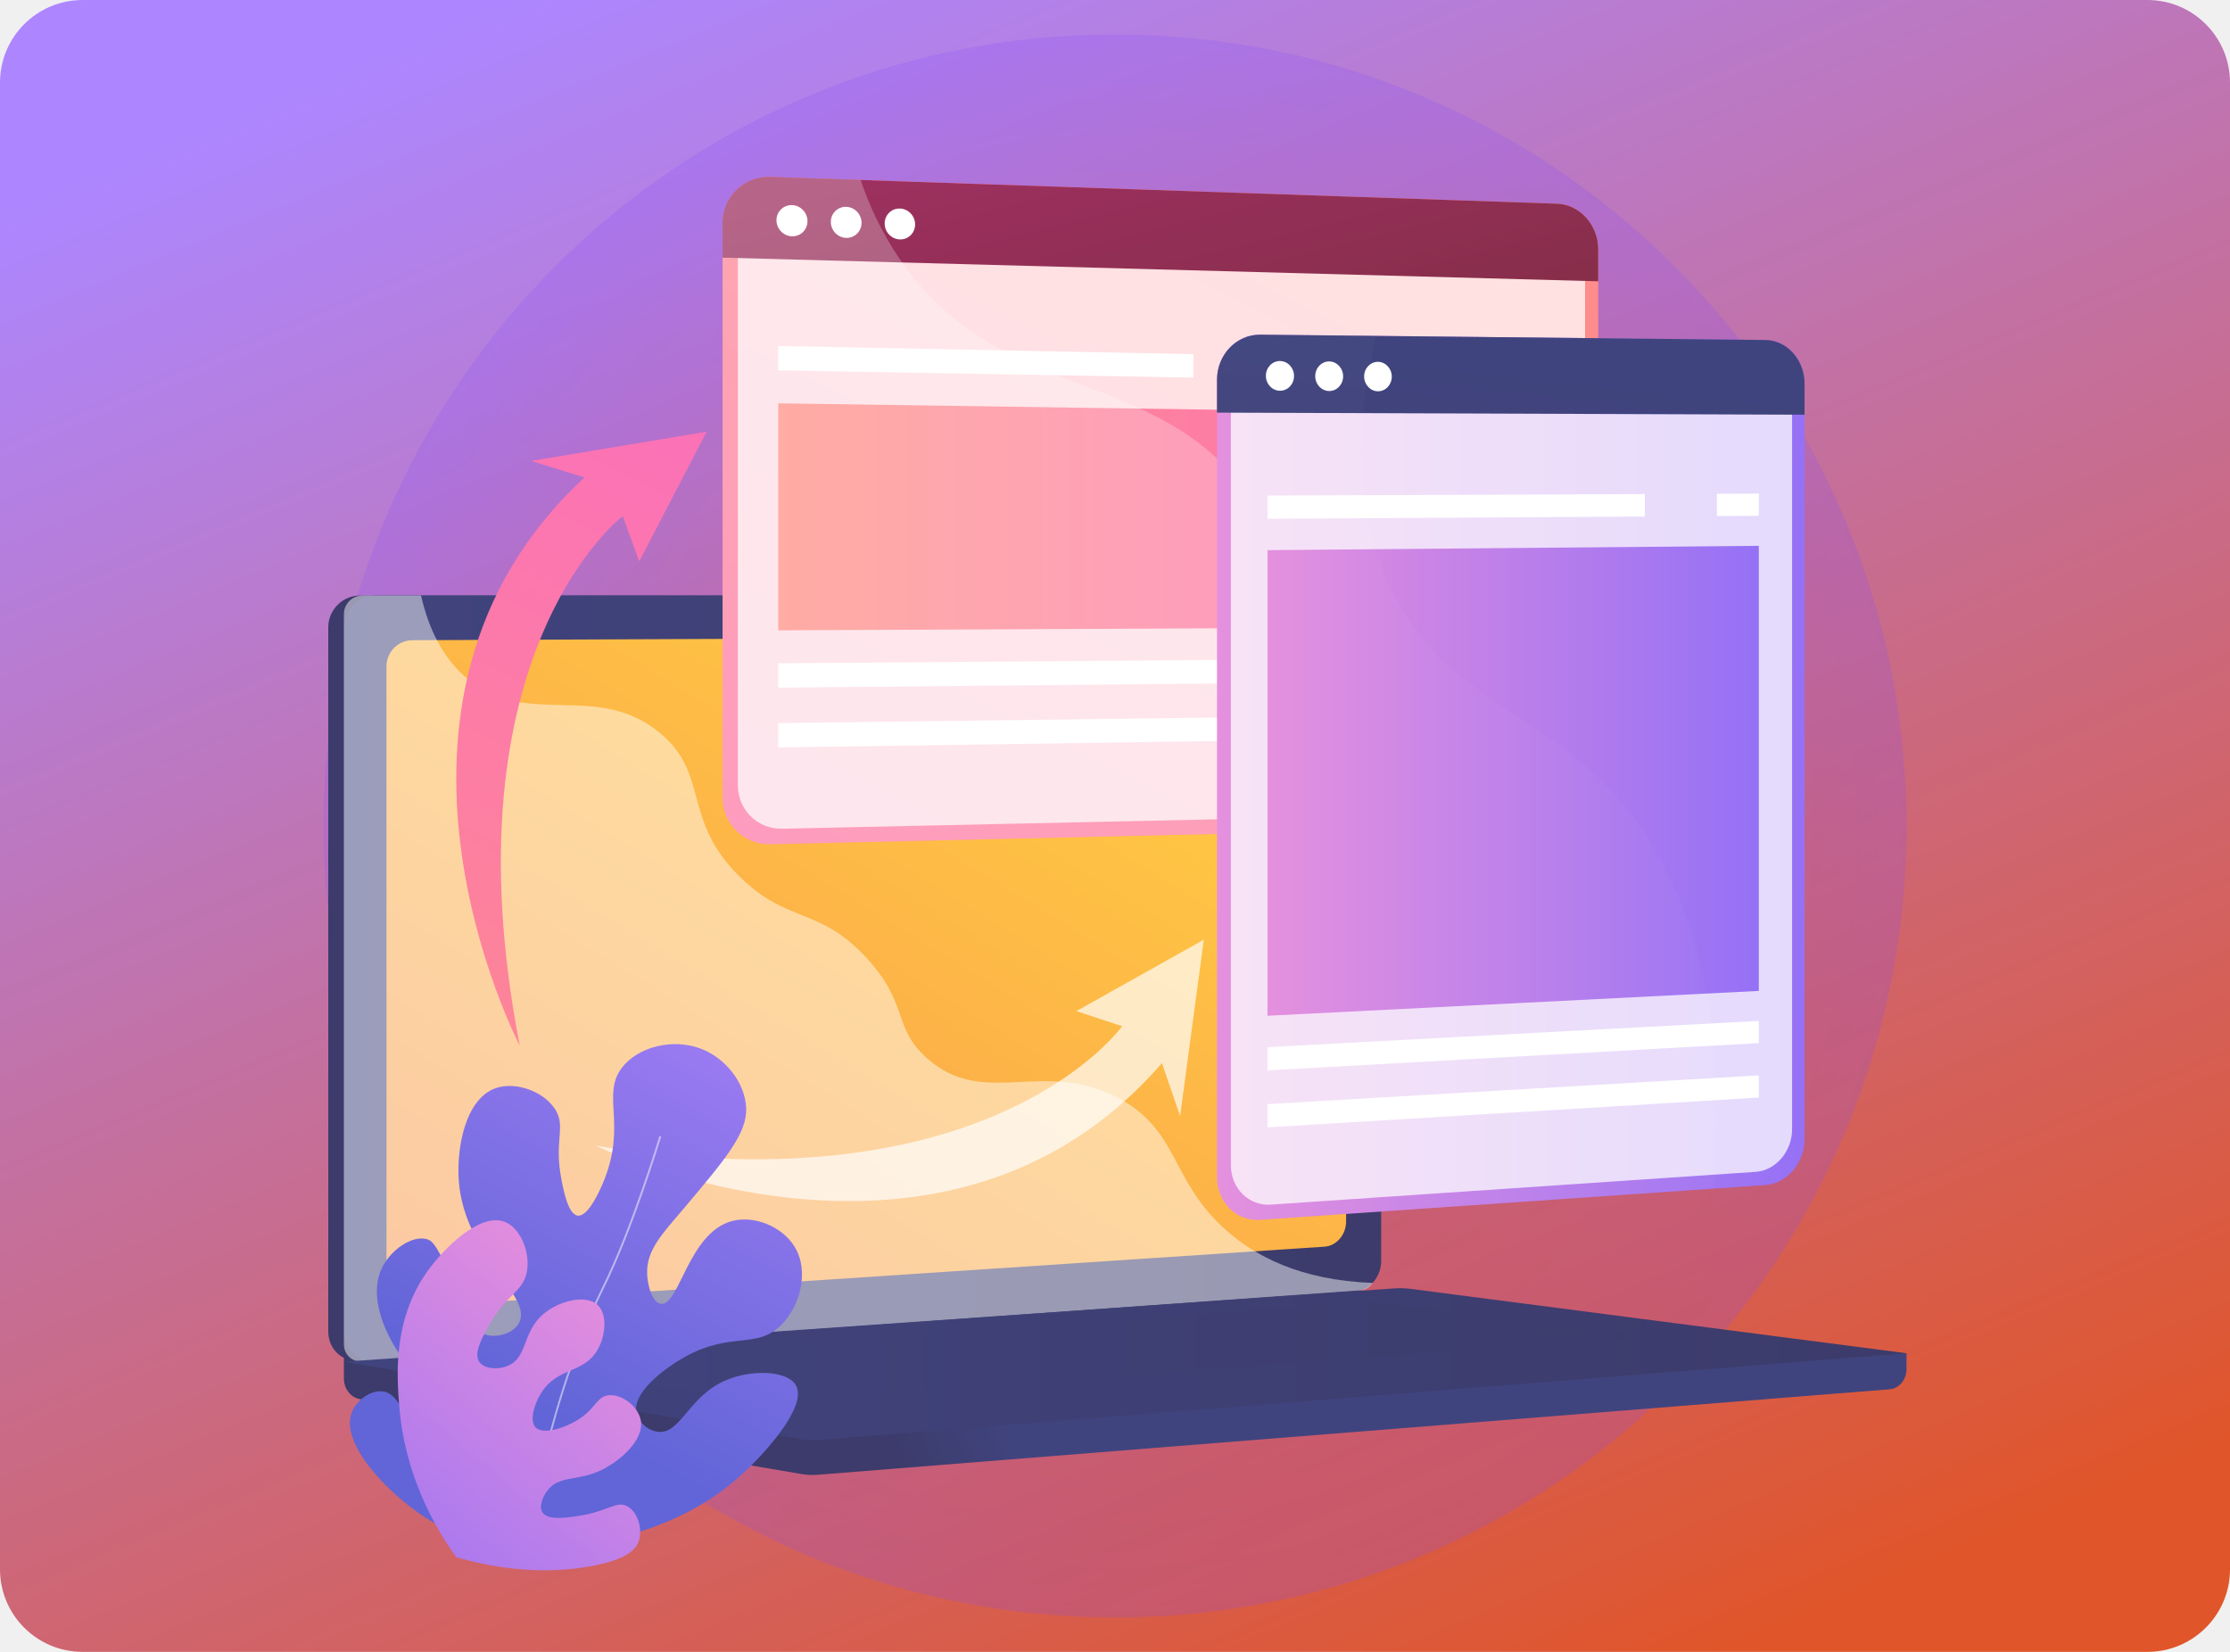
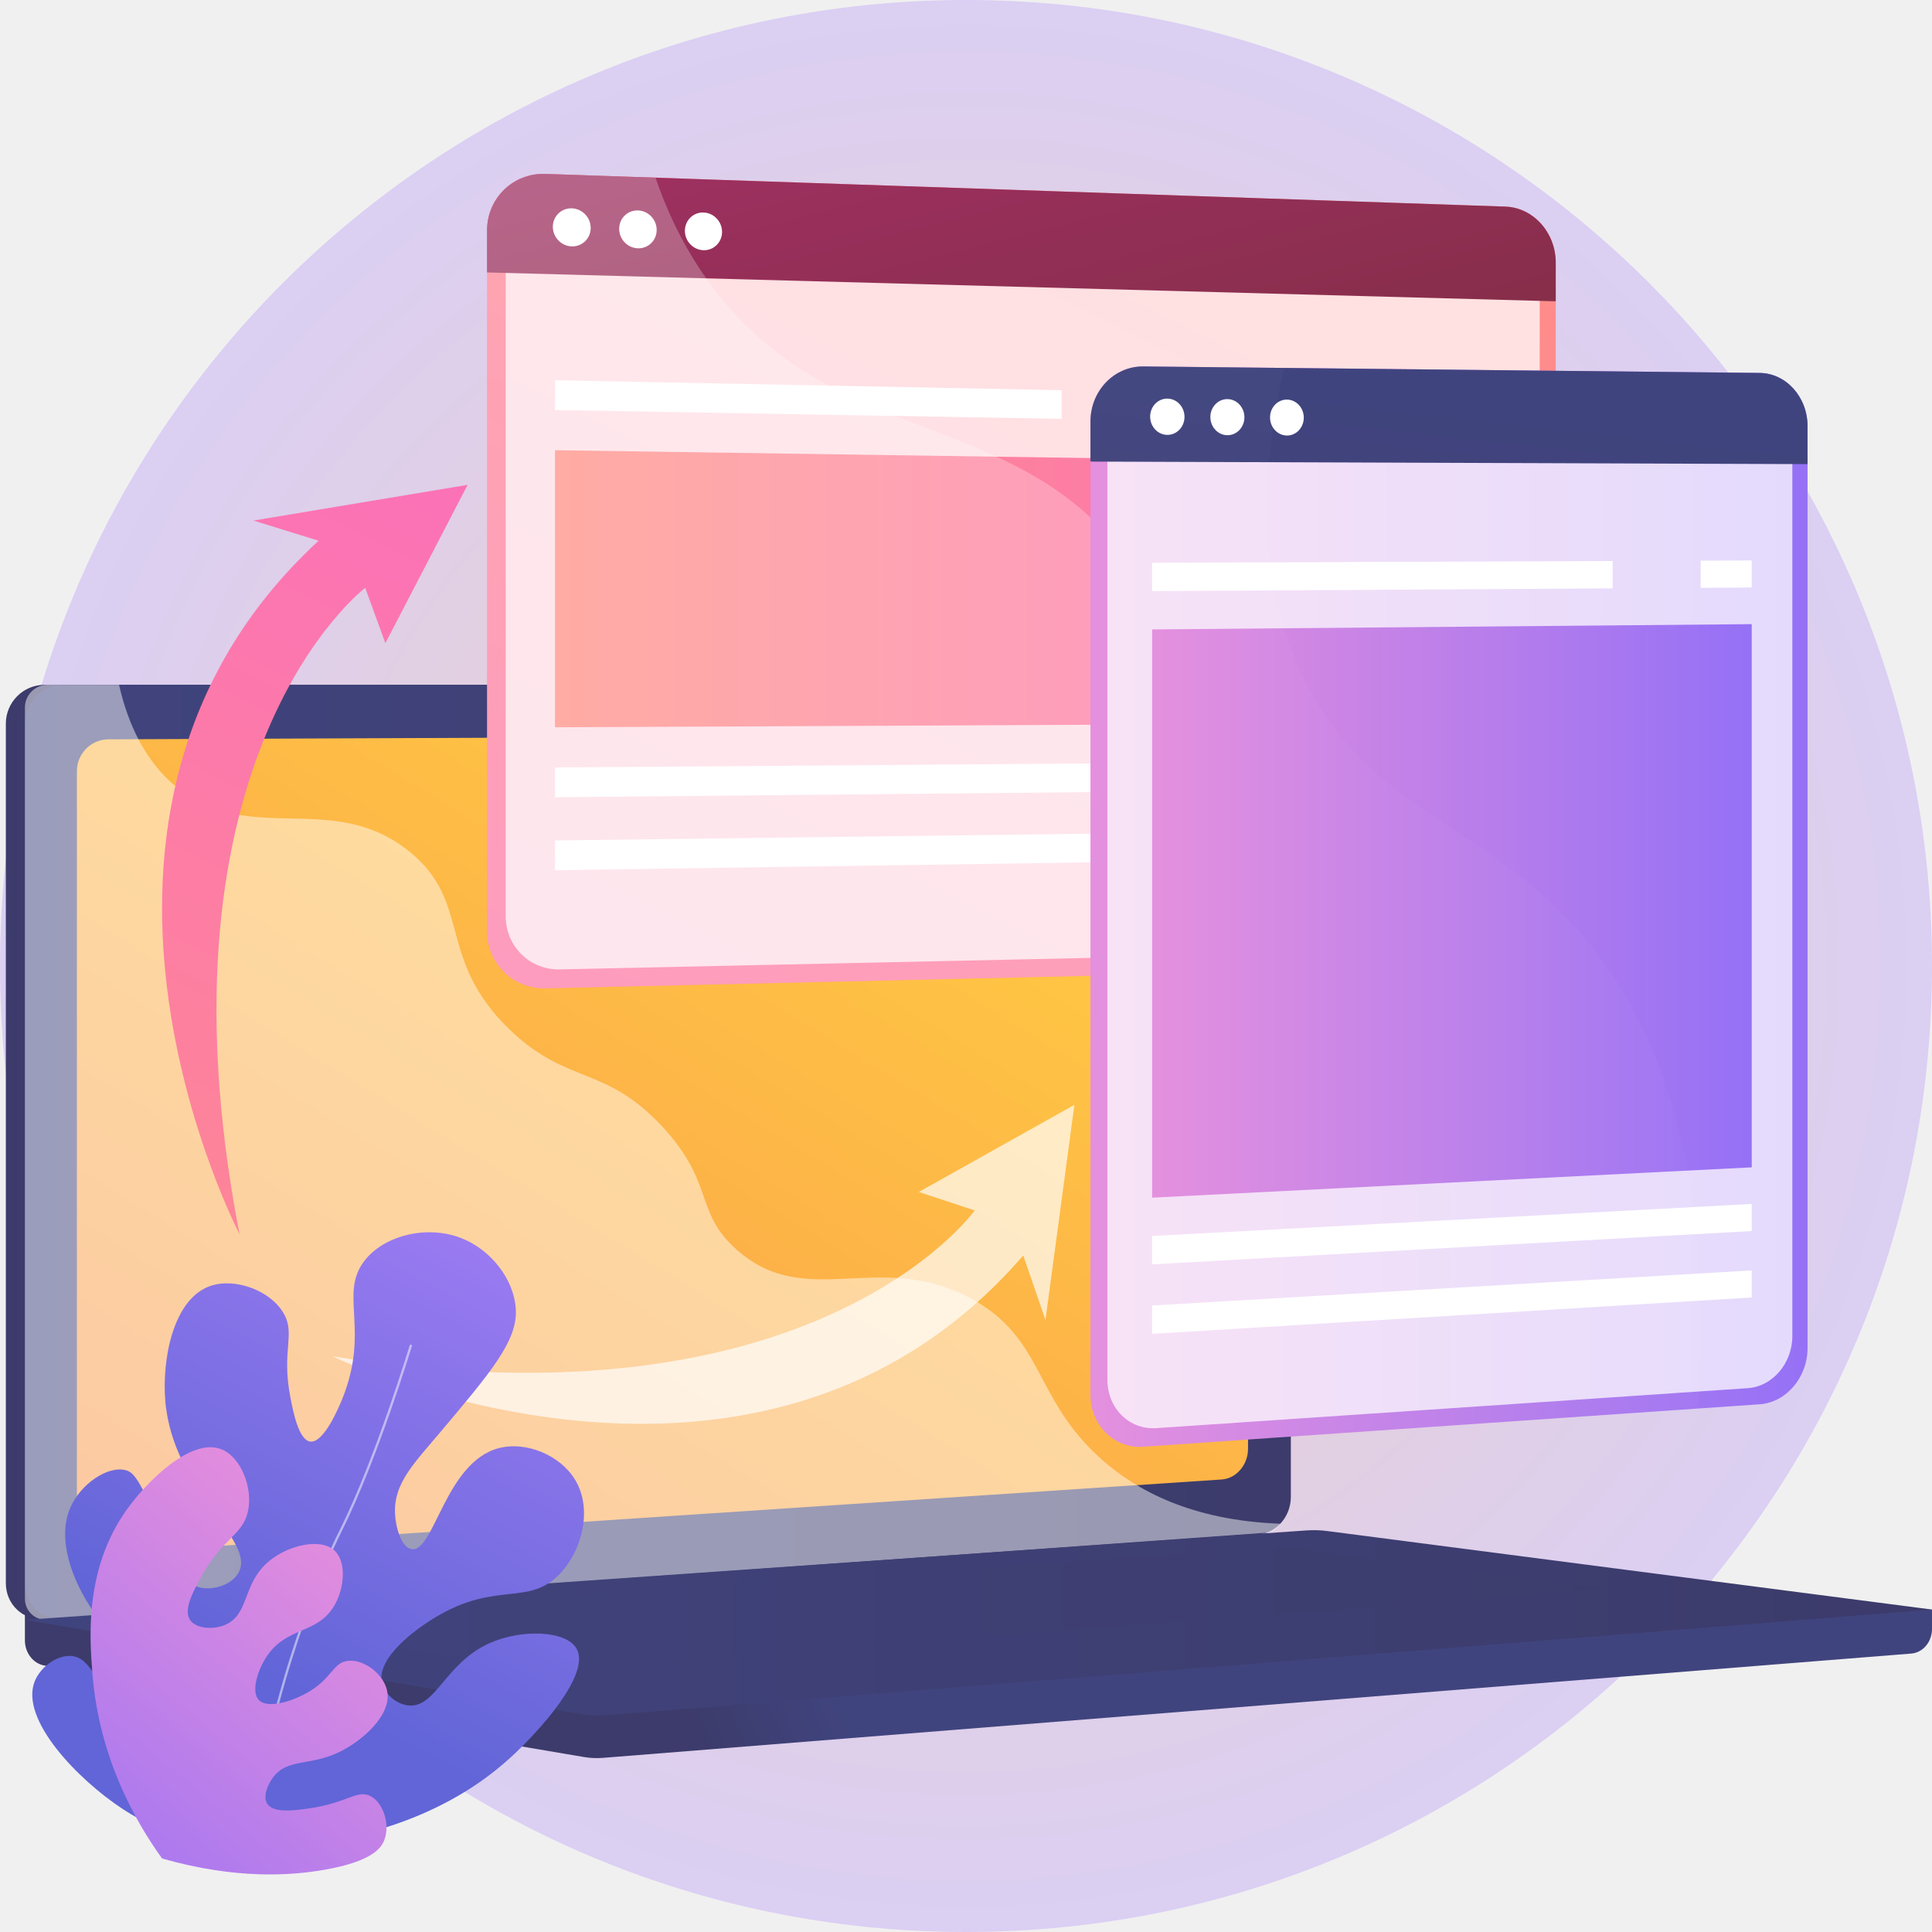
- <svg xmlns="http://www.w3.org/2000/svg" width="648" height="480" viewBox="0 0 648 480" fill="none">
-   <rect width="648" height="480" rx="24" fill="url(#paint0_linear)" />
-   <path opacity="0.2" d="M324 470C451.026 470 554 367.026 554 240C554 112.975 451.026 10 324 10C196.975 10 94 112.975 94 240C94 367.026 196.975 470 324 470Z" fill="url(#paint1_radial)" />
-   <path d="M554 393.23L99.929 389.491V400.55C99.929 403.551 101.91 406.103 104.592 406.558L232.991 428.334C234.515 428.593 236.06 428.661 237.596 428.537L549.067 403.709C551.847 403.488 554.001 400.927 554.001 397.844V393.23H554Z" fill="url(#paint2_linear)" />
-   <path d="M389.22 375.303L104.624 395.533C99.531 395.895 95.39 392.049 95.39 386.941V182.297C95.39 177.189 99.53 173.049 104.624 173.049H389.219C393.414 173.049 396.807 176.792 396.807 181.409V366.403C396.807 371.02 393.415 375.006 389.22 375.303Z" fill="url(#paint3_linear)" />
-   <path d="M393.758 375.303L109.162 395.533C104.07 395.895 99.928 392.049 99.928 386.941V182.297C99.928 177.189 104.068 173.049 109.162 173.049H393.757C397.952 173.049 401.345 176.792 401.345 181.409V366.403C401.345 371.02 397.954 375.006 393.758 375.303Z" fill="url(#paint4_linear)" />
-   <path d="M384.891 362.26L119.821 379.832C115.676 380.107 112.308 376.95 112.308 372.78V193.614C112.308 189.444 115.676 186.049 119.821 186.032L384.891 184.928C388.352 184.914 391.152 187.981 391.152 191.778V354.969C391.152 358.766 388.353 362.031 384.891 362.26Z" fill="url(#paint5_linear)" />
-   <path d="M261.511 178.645C261.511 180.547 260.046 182.093 258.236 182.098C256.425 182.104 254.956 180.562 254.956 178.657C254.956 176.751 256.425 175.206 258.236 175.205C260.046 175.203 261.511 176.743 261.511 178.645Z" fill="white" />
-   <path opacity="0.48" d="M325.189 319.177C303.25 307.304 285.998 322.349 269.35 307.504C259.257 298.504 264.212 291.793 251.792 278.345C238.036 263.448 229.08 268.455 215.256 255.05C197.775 238.098 206.518 224.909 191.462 212.739C173.196 197.973 153.496 211.64 136.109 197.479C128.609 191.371 124.494 182.492 122.345 173.05H105.331C102.351 173.05 99.929 175.481 99.929 178.479V390.61C99.929 393.608 102.351 395.866 105.331 395.653L395.38 374.944C396.804 374.843 398.066 374.006 398.876 372.794C377.644 372.015 364.6 364.857 356.262 357.455C339.95 342.974 342.779 328.695 325.189 319.177Z" fill="white" />
-   <path d="M405.101 374.386L99.929 395.68L232.991 418.247C234.515 418.506 236.06 418.574 237.596 418.451L554.001 393.229L409.956 374.53C408.344 374.322 406.72 374.273 405.101 374.386Z" fill="url(#paint6_linear)" />
-   <path opacity="0.3" d="M144.458 396.215L398.522 378.223L477.154 388.348L225.278 407.58L144.458 396.215Z" fill="url(#paint7_linear)" />
-   <path d="M452.436 59.191L223.844 51.41C216.194 51.15 209.969 57.176 209.969 64.87V231.703C209.969 239.397 216.195 245.49 223.844 245.315L452.438 240.058C459.064 239.907 464.415 234.01 464.415 226.89V72.493C464.414 65.372 459.062 59.417 452.436 59.191Z" fill="url(#paint8_linear)" />
-   <path opacity="0.74" d="M214.411 228.196V68.425C214.411 61.305 220.166 55.721 227.238 55.952L449.476 63.227C455.628 63.429 460.599 68.947 460.599 75.554V223.786C460.599 230.393 455.628 235.855 449.476 235.99L227.238 240.81C220.166 240.965 214.411 235.317 214.411 228.196Z" fill="white" />
-   <path d="M452.436 59.191L223.844 51.41C216.194 51.15 209.969 57.176 209.969 64.87V74.863L464.415 81.741V72.493C464.414 65.372 459.062 59.417 452.436 59.191Z" fill="url(#paint9_linear)" />
-   <path d="M234.64 64.269C234.64 66.77 232.626 68.738 230.14 68.665C227.649 68.593 225.628 66.503 225.628 63.996C225.628 61.49 227.65 59.522 230.14 59.6C232.627 59.678 234.64 61.769 234.64 64.269Z" fill="white" />
-   <path d="M250.351 64.747C250.351 67.234 248.356 69.195 245.892 69.124C243.425 69.052 241.422 66.971 241.422 64.477C241.422 61.981 243.425 60.022 245.892 60.101C248.356 60.177 250.351 62.257 250.351 64.747Z" fill="white" />
-   <path d="M265.916 65.219C265.916 67.696 263.94 69.646 261.498 69.575C259.053 69.504 257.069 67.433 257.069 64.95C257.069 62.467 259.053 60.517 261.498 60.594C263.94 60.671 265.916 62.742 265.916 65.219Z" fill="white" />
-   <path d="M450.433 182.104L226.142 183.162V117.195L450.433 120.491V182.104Z" fill="url(#paint10_linear)" />
-   <path d="M450.433 197.662L226.142 199.82V192.736L450.433 191.046V197.662Z" fill="white" />
-   <path d="M450.433 213.892L226.142 217.198V210.114L450.433 207.275V213.892Z" fill="white" />
-   <path d="M346.769 102.902L226.142 100.537V107.62L346.769 109.733V102.902Z" fill="white" />
-   <path d="M437.635 104.682V111.325L450.433 111.549V104.933L437.635 104.682Z" fill="white" />
+ <svg xmlns="http://www.w3.org/2000/svg" width="536" height="536" viewBox="0 0 536 536" fill="none">
+   <path opacity="0.2" d="M267.999 535.998C416.011 535.998 535.998 416.011 535.998 267.999C535.998 119.987 416.011 0 267.999 0C119.987 0 0 119.987 0 267.999C0 416.011 119.987 535.998 267.999 535.998Z" fill="url(#paint0_radial)" />
+   <path d="M535.998 446.545L6.909 442.188V455.074C6.909 458.571 9.217 461.545 12.342 462.075L161.954 487.448C163.73 487.75 165.53 487.829 167.321 487.685L530.25 458.755C533.49 458.497 536 455.514 536 451.921V446.545H535.998Z" fill="url(#paint1_linear)" />
+   <path d="M343.995 425.655L12.379 449.228C6.445 449.65 1.62 445.168 1.62 439.216V200.762C1.62 194.81 6.444 189.986 12.379 189.986H343.993C348.881 189.986 352.835 194.348 352.835 199.728V415.286C352.835 420.666 348.883 425.309 343.995 425.655Z" fill="url(#paint2_linear)" />
+   <path d="M349.283 425.655L17.667 449.228C11.733 449.65 6.907 445.168 6.907 439.216V200.762C6.907 194.81 11.731 189.986 17.667 189.986H349.281C354.169 189.986 358.122 194.348 358.122 199.728V415.286C358.122 420.666 354.171 425.309 349.283 425.655Z" fill="url(#paint3_linear)" />
+   <path d="M338.95 410.458L30.087 430.934C25.257 431.254 21.333 427.575 21.333 422.716V213.949C21.333 209.09 25.257 205.135 30.087 205.115L338.95 203.828C342.983 203.812 346.246 207.386 346.246 211.811V401.963C346.246 406.387 342.984 410.191 338.95 410.458Z" fill="url(#paint4_linear)" />
+   <path d="M195.186 196.507C195.186 198.723 193.48 200.525 191.37 200.53C189.259 200.538 187.548 198.741 187.548 196.522C187.548 194.3 189.259 192.5 191.37 192.499C193.48 192.497 195.186 194.291 195.186 196.507Z" fill="white" />
+   <path opacity="0.48" d="M269.385 360.257C243.821 346.422 223.719 363.953 204.32 346.656C192.559 336.169 198.333 328.349 183.861 312.679C167.832 295.321 157.397 301.155 141.289 285.535C120.92 265.783 131.107 250.415 113.564 236.234C92.28 219.029 69.326 234.953 49.066 218.453C40.327 211.336 35.532 200.99 33.028 189.988H13.204C9.731 189.988 6.909 192.821 6.909 196.314V443.491C6.909 446.985 9.731 449.617 13.204 449.368L351.173 425.237C352.831 425.12 354.301 424.144 355.246 422.733C330.506 421.825 315.307 413.484 305.591 404.86C286.584 387.986 289.881 371.348 269.385 360.257Z" fill="white" />
+   <path d="M362.499 424.588L6.909 449.399L161.954 475.694C163.73 475.996 165.53 476.075 167.321 475.932L536 446.543L368.157 424.755C366.277 424.512 364.385 424.455 362.499 424.588Z" fill="url(#paint5_linear)" />
+   <path opacity="0.3" d="M58.794 450.024L354.833 429.059L446.457 440.856L152.967 463.266L58.794 450.024Z" fill="url(#paint6_linear)" />
+   <path d="M417.655 57.318L151.296 48.252C142.382 47.949 135.129 54.97 135.129 63.935V258.331C135.129 267.296 142.384 274.397 151.296 274.192L417.657 268.067C425.377 267.891 431.613 261.02 431.613 252.723V72.817C431.611 64.52 425.376 57.582 417.655 57.318Z" fill="url(#paint7_linear)" />
+   <path opacity="0.74" d="M140.304 254.245V68.078C140.304 59.781 147.011 53.275 155.251 53.544L414.206 62.021C421.374 62.257 427.166 68.685 427.166 76.384V249.107C427.166 256.805 421.374 263.17 414.206 263.326L155.251 268.943C147.011 269.124 140.304 262.542 140.304 254.245Z" fill="white" />
+   <path d="M417.655 57.318L151.296 48.252C142.382 47.949 135.129 54.97 135.129 63.935V75.58L431.613 83.593V72.817C431.611 64.52 425.376 57.582 417.655 57.318Z" fill="url(#paint8_linear)" />
+   <path d="M163.875 63.236C163.875 66.149 161.529 68.442 158.632 68.358C155.729 68.273 153.375 65.838 153.375 62.917C153.375 59.996 155.731 57.703 158.632 57.795C161.53 57.885 163.875 60.322 163.875 63.236Z" fill="white" />
+   <path d="M182.183 63.791C182.183 66.69 179.858 68.974 176.987 68.891C174.112 68.809 171.778 66.383 171.778 63.477C171.778 60.569 174.112 58.287 176.987 58.379C179.858 58.467 182.183 60.891 182.183 63.791Z" fill="white" />
+   <path d="M200.319 64.342C200.319 67.228 198.016 69.501 195.171 69.418C192.322 69.335 190.01 66.922 190.01 64.029C190.01 61.136 192.322 58.863 195.171 58.953C198.016 59.043 200.319 61.456 200.319 64.342Z" fill="white" />
+   <path d="M415.321 200.538L153.973 201.771V124.905L415.321 128.746V200.538Z" fill="url(#paint9_linear)" />
+   <path d="M415.321 218.667L153.973 221.181V212.926L415.321 210.957V218.667Z" fill="white" />
+   <path d="M415.321 237.578L153.973 241.43V233.175L415.321 229.868V237.578Z" fill="white" />
+   <path d="M294.53 108.25L153.973 105.495V113.748L294.53 116.21V108.25Z" fill="white" />
+   <path d="M400.407 110.324V118.065L415.321 118.327V110.617L400.407 110.324Z" fill="white" />
  <g opacity="0.5">
-     <path opacity="0.5" d="M363.468 144.65C336.763 105.792 290.569 118.056 261.368 75.157C256.104 67.424 252.531 59.556 250.081 52.303L223.844 51.41C216.194 51.15 209.969 57.176 209.969 64.87V231.703C209.969 239.397 216.195 245.49 223.844 245.315L397.699 241.317C392.496 233.838 387.693 225.481 383.629 216.144C368.044 180.341 379.585 168.105 363.468 144.65Z" fill="white" />
+     <path opacity="0.5" d="M313.987 156.896C282.87 111.618 229.045 125.908 195.02 75.922C188.886 66.911 184.722 57.744 181.868 49.292L151.296 48.252C142.382 47.949 135.129 54.97 135.129 63.935V258.331C135.129 267.296 142.384 274.397 151.296 274.192L353.874 269.534C347.812 260.819 342.215 251.081 337.479 240.202C319.319 198.484 332.768 184.226 313.987 156.896Z" fill="white" />
  </g>
-   <path d="M512.984 98.796L366.226 97.249C359.285 97.176 353.637 103.056 353.637 110.384V342.061C353.637 349.389 359.285 354.941 366.226 354.462L512.984 344.353C519.284 343.919 524.371 337.94 524.371 330.997V111.488C524.371 104.544 519.284 98.863 512.984 98.796Z" fill="url(#paint11_linear)" />
-   <path opacity="0.74" d="M357.668 338.542V113.671C357.668 106.888 362.89 101.439 369.307 101.497L510.173 102.799C516.022 102.853 520.746 108.119 520.746 114.56V328.138C520.746 334.579 516.022 340.12 510.173 340.515L369.307 350.035C362.888 350.469 357.668 345.324 357.668 338.542Z" fill="white" />
-   <path d="M512.984 98.796L366.226 97.249C359.285 97.176 353.637 103.056 353.637 110.384V119.902L524.371 120.505V111.488C524.371 104.544 519.284 98.863 512.984 98.796Z" fill="url(#paint12_linear)" />
-   <path d="M376.025 109.253C376.025 111.635 374.197 113.555 371.94 113.543C369.68 113.53 367.846 111.584 367.846 109.196C367.846 106.808 369.68 104.887 371.94 104.906C374.197 104.925 376.025 106.871 376.025 109.253Z" fill="white" />
-   <path d="M390.288 109.351C390.288 111.722 388.477 113.635 386.24 113.622C384 113.609 382.182 111.673 382.182 109.296C382.182 106.918 384 105.006 386.24 105.025C388.477 105.042 390.288 106.98 390.288 109.351Z" fill="white" />
-   <path d="M404.427 109.447C404.427 111.809 402.631 113.712 400.415 113.699C398.194 113.687 396.392 111.758 396.392 109.392C396.392 107.026 398.194 105.121 400.415 105.14C402.631 105.159 404.427 107.087 404.427 109.447Z" fill="white" />
-   <path d="M511.081 287.937L368.311 295.162V159.864L511.081 158.608V287.937Z" fill="url(#paint13_linear)" />
-   <path d="M511.081 303.107L368.311 311.031V304.284L511.081 296.656V303.107Z" fill="white" />
-   <path d="M511.081 318.931L368.311 327.585V320.837L511.081 312.48V318.931Z" fill="white" />
-   <path d="M477.965 143.568L368.311 143.995V150.744L477.965 150.088V143.568Z" fill="white" />
-   <path d="M498.917 143.486V149.962L511.081 149.889V143.438L498.917 143.486Z" fill="white" />
+   <path d="M488.206 103.467L317.201 101.663C309.114 101.578 302.532 108.431 302.532 116.969V386.922C302.532 395.46 309.114 401.93 317.201 401.372L488.206 389.593C495.546 389.087 501.474 382.12 501.474 374.03V118.255C501.474 110.164 495.546 103.544 488.206 103.467Z" fill="url(#paint10_linear)" />
+   <path opacity="0.74" d="M307.229 382.821V120.798C307.229 112.895 313.314 106.546 320.792 106.614L484.93 108.13C491.746 108.193 497.25 114.329 497.25 121.835V370.698C497.25 378.204 491.746 384.66 484.93 385.12L320.792 396.213C313.312 396.719 307.229 390.725 307.229 382.821Z" fill="white" />
+   <path d="M488.206 103.467L317.201 101.663C309.114 101.578 302.532 108.431 302.532 116.969V128.059L501.474 128.762V118.255C501.474 110.164 495.546 103.544 488.206 103.467Z" fill="url(#paint11_linear)" />
+   <path d="M328.619 115.651C328.619 118.426 326.49 120.664 323.86 120.649C321.226 120.635 319.089 118.367 319.089 115.584C319.089 112.802 321.226 110.564 323.86 110.586C326.49 110.608 328.619 112.875 328.619 115.651Z" fill="white" />
+   <path d="M345.239 115.765C345.239 118.527 343.128 120.756 340.522 120.742C337.912 120.727 335.794 118.47 335.794 115.7C335.794 112.931 337.912 110.702 340.522 110.724C343.128 110.744 345.239 113.002 345.239 115.765Z" fill="white" />
+   <path d="M361.713 115.877C361.713 118.629 359.621 120.846 357.039 120.832C354.451 120.817 352.351 118.57 352.351 115.813C352.351 113.056 354.451 110.836 357.039 110.858C359.621 110.88 361.713 113.127 361.713 115.877Z" fill="white" />
+   <path d="M485.989 323.856L319.631 332.274V174.624L485.989 173.16V323.856Z" fill="url(#paint12_linear)" />
+   <path d="M485.989 341.532L319.631 350.766V342.903L485.989 334.016V341.532Z" fill="white" />
+   <path d="M485.989 359.97L319.631 370.054V362.192L485.989 352.454V359.97Z" fill="white" />
+   <path d="M447.401 155.635L319.631 156.132V163.997L447.401 163.233V155.635Z" fill="white" />
+   <path d="M471.815 155.54V163.086L485.989 163.001V155.484L471.815 155.54Z" fill="white" />
  <g opacity="0.15">
-     <path opacity="0.15" d="M474.422 237.269C450.824 206.201 421.219 205.312 404.731 172.067C392.797 148.002 394.49 120.6 399.786 97.604L366.224 97.25C359.284 97.177 353.635 103.058 353.635 110.385V342.063C353.635 349.39 359.284 354.942 366.224 354.464L498.175 345.375C502.237 286.703 488.12 255.302 474.422 237.269Z" fill="white" />
+     <path opacity="0.15" d="M443.273 264.817C415.776 228.616 381.28 227.58 362.068 188.843C348.162 160.801 350.135 128.873 356.306 102.077L317.199 101.665C309.112 101.58 302.531 108.432 302.531 116.97V386.924C302.531 395.462 309.112 401.931 317.199 401.373L470.95 390.783C475.684 322.418 459.233 285.829 443.273 264.817Z" fill="white" />
  </g>
-   <path d="M151.026 303.843C151.026 303.843 98.93 204.143 169.869 138.746L154.351 133.942L205.338 125.445L185.756 163.132L180.953 149.962C180.953 149.962 128.876 189.498 151.026 303.843Z" fill="url(#paint14_linear)" />
-   <path opacity="0.69" d="M173.21 332.951C173.21 332.951 274.501 381.884 337.633 308.921L342.923 324.28L349.813 273.05L312.76 293.808L326.074 298.195C326.074 298.196 288.197 351.491 173.21 332.951Z" fill="white" />
-   <path d="M151.607 450.14C143.539 449.501 133.217 447.258 123.31 440.782C112.591 433.773 98.63 419.373 102.274 410.297C103.634 406.909 107.551 404.007 110.994 404.284C116.08 404.693 116.673 411.758 125.507 419.442C127.139 420.862 135.58 428.206 139.775 425.732C141.861 424.502 142.477 421.093 142.138 418.501C141.143 410.924 131.891 409.76 122.997 401.556C113.979 393.239 106.462 378.73 110.759 368.923C113.228 363.285 119.759 358.834 124.052 360.085C125.888 360.621 127.05 362.12 132.621 374.154C137.194 384.032 138.211 386.912 141.158 387.849C144.193 388.812 148.911 387.604 150.704 384.614C155.373 376.828 135.191 365.332 133.357 343.544C132.536 333.78 135.177 319.308 144.019 316.206C149.996 314.108 158.513 317.312 161.591 322.796C164.366 327.74 160.996 331.459 163.112 342.563C163.755 345.934 165.077 352.868 167.867 353.232C171.143 353.658 174.807 344.816 175.654 342.663C182.03 326.451 174.719 318.114 180.732 310.243C185.42 304.107 195.624 301.641 203.706 304.742C210.779 307.454 216.437 314.508 216.815 321.818C217.199 329.256 210.944 336.661 198.432 351.469C192.499 358.491 187.778 363.236 188.047 370.216C188.178 373.619 189.527 378.405 191.964 378.842C197.342 379.807 199.991 358.147 212.74 354.802C219.265 353.089 227.374 356.454 230.937 362.336C235.303 369.543 232.378 379.758 226.894 385.129C219.737 392.137 212.398 386.811 198.934 394.339C192.961 397.678 183.574 404.781 184.948 410.655C185.546 413.213 188.227 415.718 191.169 416.051C197.764 416.8 199.942 405.993 210.544 401.241C218.183 397.819 228.745 398.188 231.253 402.497C234.794 408.578 222.215 422.387 215.526 428.487C207.44 435.865 188.372 449.85 151.607 450.14Z" fill="url(#paint15_linear)" />
-   <path opacity="0.5" d="M155.23 446.677C154.164 428.601 166.137 391.782 174.848 374.375C183.371 357.343 191.526 330.398 191.607 330.128L192.138 330.287C192.056 330.558 183.889 357.549 175.344 374.623C166.66 391.976 154.723 428.659 155.783 446.645L155.23 446.677Z" fill="white" />
-   <path d="M132.591 452.497C126.516 444.062 117.604 428.844 116.006 408.484C115.347 400.095 114.061 383.707 124.085 369.573C129.081 362.529 139.677 352.109 146.837 355.114C151.443 357.048 154.303 364.405 153.003 369.998C151.692 375.639 146.925 376.162 141.733 385.732C139.813 389.273 137.617 393.432 139.304 395.779C140.711 397.741 144.58 398.098 147.481 396.921C153.472 394.492 151.601 387.032 158.077 381.682C162.683 377.879 170.359 376.089 173.673 379.205C176.549 381.911 176.049 388.231 173.507 392.443C169.437 399.19 162.138 397.21 157.38 404.585C155.27 407.857 153.769 412.799 155.616 414.753C157.721 416.98 163.916 415.054 167.887 412.592C173.13 409.343 173.322 405.885 176.775 405.451C180.626 404.968 185.44 408.635 186.194 412.691C187.249 418.375 180.277 424.503 174.756 427.165C167.69 430.573 162.438 428.572 158.986 433.23C157.72 434.939 156.559 437.729 157.598 439.422C159.08 441.837 164.437 441.039 167.995 440.51C176.65 439.221 179.034 436.083 182.136 437.607C185.276 439.152 186.897 444.367 185.538 448.025C184.783 450.058 182.517 453.208 171.282 455.181C163.412 456.568 150.201 457.539 132.591 452.497Z" fill="url(#paint16_linear)" />
+   <path d="M66.447 342.39C66.447 342.39 5.744 226.218 88.404 150.016L70.321 144.419L129.732 134.518L106.916 178.432L101.319 163.086C101.319 163.086 40.638 209.153 66.447 342.39Z" fill="url(#paint13_linear)" />
+   <path opacity="0.69" d="M92.297 376.306C92.297 376.306 210.322 433.325 283.884 348.307L290.048 366.204L298.076 306.51L254.902 330.697L270.416 335.808C270.416 335.81 226.281 397.91 92.297 376.306Z" fill="white" />
+   <path d="M67.124 512.857C57.723 512.112 45.696 509.499 34.152 501.953C21.663 493.786 5.395 477.007 9.641 466.431C11.225 462.483 15.79 459.102 19.802 459.424C25.728 459.901 26.418 468.134 36.712 477.088C38.614 478.742 48.449 487.299 53.337 484.416C55.769 482.983 56.486 479.011 56.091 475.991C54.931 467.162 44.151 465.805 33.788 456.246C23.28 446.556 14.521 429.649 19.528 418.221C22.404 411.653 30.015 406.466 35.017 407.924C37.156 408.548 38.51 410.294 45.002 424.317C50.33 435.828 51.515 439.183 54.95 440.274C58.485 441.397 63.983 439.989 66.072 436.505C71.512 427.433 47.996 414.038 45.859 388.65C44.903 377.272 47.98 360.41 58.283 356.795C65.247 354.351 75.171 358.083 78.758 364.474C81.992 370.234 78.064 374.569 80.531 387.507C81.28 391.435 82.82 399.515 86.07 399.938C89.888 400.435 94.158 390.132 95.144 387.623C102.574 368.733 94.055 359.018 101.061 349.847C106.524 342.697 118.413 339.824 127.831 343.437C136.073 346.597 142.666 354.817 143.105 363.334C143.553 372.001 136.264 380.629 121.686 397.884C114.773 406.067 109.272 411.596 109.585 419.729C109.737 423.693 111.309 429.27 114.149 429.78C120.416 430.904 123.502 405.666 138.357 401.767C145.96 399.772 155.409 403.693 159.561 410.547C164.648 418.945 161.24 430.847 154.85 437.105C146.51 445.271 137.959 439.065 122.271 447.837C115.31 451.727 104.372 460.004 105.974 466.849C106.671 469.829 109.794 472.748 113.223 473.136C120.907 474.008 123.445 461.416 135.799 455.88C144.699 451.891 157.007 452.322 159.929 457.343C164.056 464.429 149.398 480.518 141.604 487.626C132.182 496.223 109.964 512.519 67.124 512.857Z" fill="url(#paint14_linear)" />
+   <path opacity="0.5" d="M71.346 508.822C70.104 487.759 84.055 444.857 94.205 424.575C104.136 404.729 113.639 373.332 113.733 373.018L114.351 373.203C114.255 373.518 104.74 404.968 94.783 424.864C84.664 445.084 70.755 487.827 71.99 508.785L71.346 508.822Z" fill="white" />
+   <path d="M44.967 515.604C37.888 505.776 27.504 488.042 25.642 464.319C24.874 454.544 23.376 435.449 35.056 418.98C40.877 410.771 53.223 398.63 61.566 402.132C66.933 404.385 70.266 412.958 68.751 419.475C67.224 426.047 61.669 426.657 55.62 437.808C53.382 441.935 50.823 446.781 52.789 449.516C54.429 451.801 58.936 452.217 62.317 450.846C69.298 448.016 67.117 439.323 74.663 433.089C80.03 428.657 88.975 426.572 92.836 430.203C96.188 433.356 95.604 440.72 92.643 445.628C87.9 453.489 79.395 451.183 73.851 459.776C71.392 463.588 69.644 469.347 71.796 471.623C74.249 474.219 81.467 471.975 86.094 469.106C92.203 465.32 92.427 461.291 96.451 460.785C100.938 460.222 106.548 464.495 107.426 469.222C108.655 475.844 100.531 482.985 94.099 486.086C85.864 490.058 79.745 487.726 75.723 493.153C74.247 495.145 72.894 498.395 74.105 500.368C75.832 503.182 82.075 502.253 86.219 501.636C96.305 500.134 99.083 496.477 102.697 498.253C106.356 500.053 108.245 506.131 106.662 510.393C105.782 512.762 103.141 516.432 90.049 518.731C80.88 520.347 65.486 521.479 44.967 515.604Z" fill="url(#paint15_linear)" />
  <defs>
-     <linearGradient id="paint0_linear" x1="148.5" y1="-8.93751e-07" x2="372.834" y2="538.402" gradientUnits="userSpaceOnUse">
-       <stop stop-color="#AD86FF" />
-       <stop offset="1" stop-color="#E05529" />
-     </linearGradient>
-     <radialGradient id="paint1_radial" cx="0" cy="0" r="1" gradientUnits="userSpaceOnUse" gradientTransform="translate(324 240) rotate(90) scale(230)">
+     <radialGradient id="paint0_radial" cx="0" cy="0" r="1" gradientUnits="userSpaceOnUse" gradientTransform="translate(267.999 267.999) rotate(90) scale(267.999)">
      <stop stop-color="#DE5125" />
      <stop offset="1" stop-color="#844AFF" />
    </radialGradient>
-     <linearGradient id="paint2_linear" x1="291.782" y1="410.475" x2="259.901" y2="423.865" gradientUnits="userSpaceOnUse">
+     <linearGradient id="paint1_linear" x1="230.458" y1="466.639" x2="193.311" y2="482.241" gradientUnits="userSpaceOnUse">
      <stop stop-color="#40447E" />
      <stop offset="0.996" stop-color="#3C3B6B" />
    </linearGradient>
-     <linearGradient id="paint3_linear" x1="240.092" y1="276.859" x2="207.524" y2="290.538" gradientUnits="userSpaceOnUse">
+     <linearGradient id="paint2_linear" x1="170.229" y1="310.948" x2="132.28" y2="326.887" gradientUnits="userSpaceOnUse">
      <stop stop-color="#40447E" />
      <stop offset="0.996" stop-color="#3C3B6B" />
    </linearGradient>
-     <linearGradient id="paint4_linear" x1="99.929" y1="284.302" x2="401.345" y2="284.302" gradientUnits="userSpaceOnUse">
+     <linearGradient id="paint3_linear" x1="6.909" y1="319.621" x2="358.123" y2="319.621" gradientUnits="userSpaceOnUse">
      <stop stop-color="#40447E" />
      <stop offset="0.996" stop-color="#3C3B6B" />
    </linearGradient>
-     <linearGradient id="paint5_linear" x1="290.452" y1="211.005" x2="58.721" y2="589.836" gradientUnits="userSpaceOnUse">
+     <linearGradient id="paint4_linear" x1="228.909" y1="234.214" x2="-41.107" y2="675.632" gradientUnits="userSpaceOnUse">
      <stop stop-color="#FFC444" />
      <stop offset="0.996" stop-color="#F36F56" />
    </linearGradient>
-     <linearGradient id="paint6_linear" x1="99.929" y1="396.418" x2="554" y2="396.418" gradientUnits="userSpaceOnUse">
+     <linearGradient id="paint5_linear" x1="6.909" y1="450.259" x2="535.999" y2="450.259" gradientUnits="userSpaceOnUse">
      <stop stop-color="#40447E" />
      <stop offset="0.996" stop-color="#3C3B6B" />
    </linearGradient>
-     <linearGradient id="paint7_linear" x1="144.458" y1="392.902" x2="477.154" y2="392.902" gradientUnits="userSpaceOnUse">
+     <linearGradient id="paint6_linear" x1="58.795" y1="446.163" x2="446.456" y2="446.163" gradientUnits="userSpaceOnUse">
      <stop stop-color="#40447E" />
      <stop offset="0.996" stop-color="#3C3B6B" />
    </linearGradient>
-     <linearGradient id="paint8_linear" x1="409.545" y1="1.19" x2="200.513" y2="419.254" gradientUnits="userSpaceOnUse">
+     <linearGradient id="paint7_linear" x1="367.678" y1="-10.266" x2="124.11" y2="476.869" gradientUnits="userSpaceOnUse">
      <stop stop-color="#FF9085" />
      <stop offset="1" stop-color="#FB6FBB" />
    </linearGradient>
-     <linearGradient id="paint9_linear" x1="315.294" y1="-14.777" x2="358.479" y2="157.963" gradientUnits="userSpaceOnUse">
+     <linearGradient id="paint8_linear" x1="257.855" y1="-28.871" x2="308.174" y2="172.409" gradientUnits="userSpaceOnUse">
      <stop stop-color="#AB316D" />
      <stop offset="1" stop-color="#792D3D" />
    </linearGradient>
-     <linearGradient id="paint10_linear" x1="226.141" y1="150.178" x2="450.434" y2="150.178" gradientUnits="userSpaceOnUse">
+     <linearGradient id="paint9_linear" x1="153.973" y1="163.338" x2="415.322" y2="163.338" gradientUnits="userSpaceOnUse">
      <stop stop-color="#FF9085" />
      <stop offset="1" stop-color="#FB6FBB" />
    </linearGradient>
-     <linearGradient id="paint11_linear" x1="353.637" y1="225.871" x2="524.372" y2="225.871" gradientUnits="userSpaceOnUse">
+     <linearGradient id="paint10_linear" x1="302.532" y1="251.535" x2="501.475" y2="251.535" gradientUnits="userSpaceOnUse">
      <stop offset="0.004" stop-color="#E38DDD" />
      <stop offset="1" stop-color="#9571F6" />
    </linearGradient>
-     <linearGradient id="paint12_linear" x1="440.051" y1="105.593" x2="423.086" y2="258.931" gradientUnits="userSpaceOnUse">
+     <linearGradient id="paint11_linear" x1="403.223" y1="111.386" x2="383.456" y2="290.057" gradientUnits="userSpaceOnUse">
      <stop stop-color="#40447E" />
      <stop offset="0.996" stop-color="#3C3B6B" />
    </linearGradient>
-     <linearGradient id="paint13_linear" x1="368.311" y1="226.885" x2="511.082" y2="226.885" gradientUnits="userSpaceOnUse">
+     <linearGradient id="paint12_linear" x1="319.631" y1="252.717" x2="485.989" y2="252.717" gradientUnits="userSpaceOnUse">
      <stop offset="0.004" stop-color="#E38DDD" />
      <stop offset="1" stop-color="#9571F6" />
    </linearGradient>
-     <linearGradient id="paint14_linear" x1="210.191" y1="103.888" x2="68.551" y2="387.168" gradientUnits="userSpaceOnUse">
+     <linearGradient id="paint13_linear" x1="135.387" y1="109.399" x2="-29.654" y2="439.481" gradientUnits="userSpaceOnUse">
      <stop stop-color="#FB6FBB" />
      <stop offset="1" stop-color="#FF9085" />
    </linearGradient>
-     <linearGradient id="paint15_linear" x1="228.208" y1="279.601" x2="159.021" y2="411.62" gradientUnits="userSpaceOnUse">
+     <linearGradient id="paint14_linear" x1="156.381" y1="314.143" x2="75.764" y2="467.973" gradientUnits="userSpaceOnUse">
      <stop stop-color="#AA80F9" />
      <stop offset="0.996" stop-color="#6165D7" />
    </linearGradient>
-     <linearGradient id="paint16_linear" x1="179.857" y1="378.932" x2="100.445" y2="474.13" gradientUnits="userSpaceOnUse">
+     <linearGradient id="paint15_linear" x1="100.041" y1="429.884" x2="7.509" y2="540.811" gradientUnits="userSpaceOnUse">
      <stop offset="0.004" stop-color="#E38DDD" />
      <stop offset="1" stop-color="#9571F6" />
    </linearGradient>
  </defs>
</svg>
